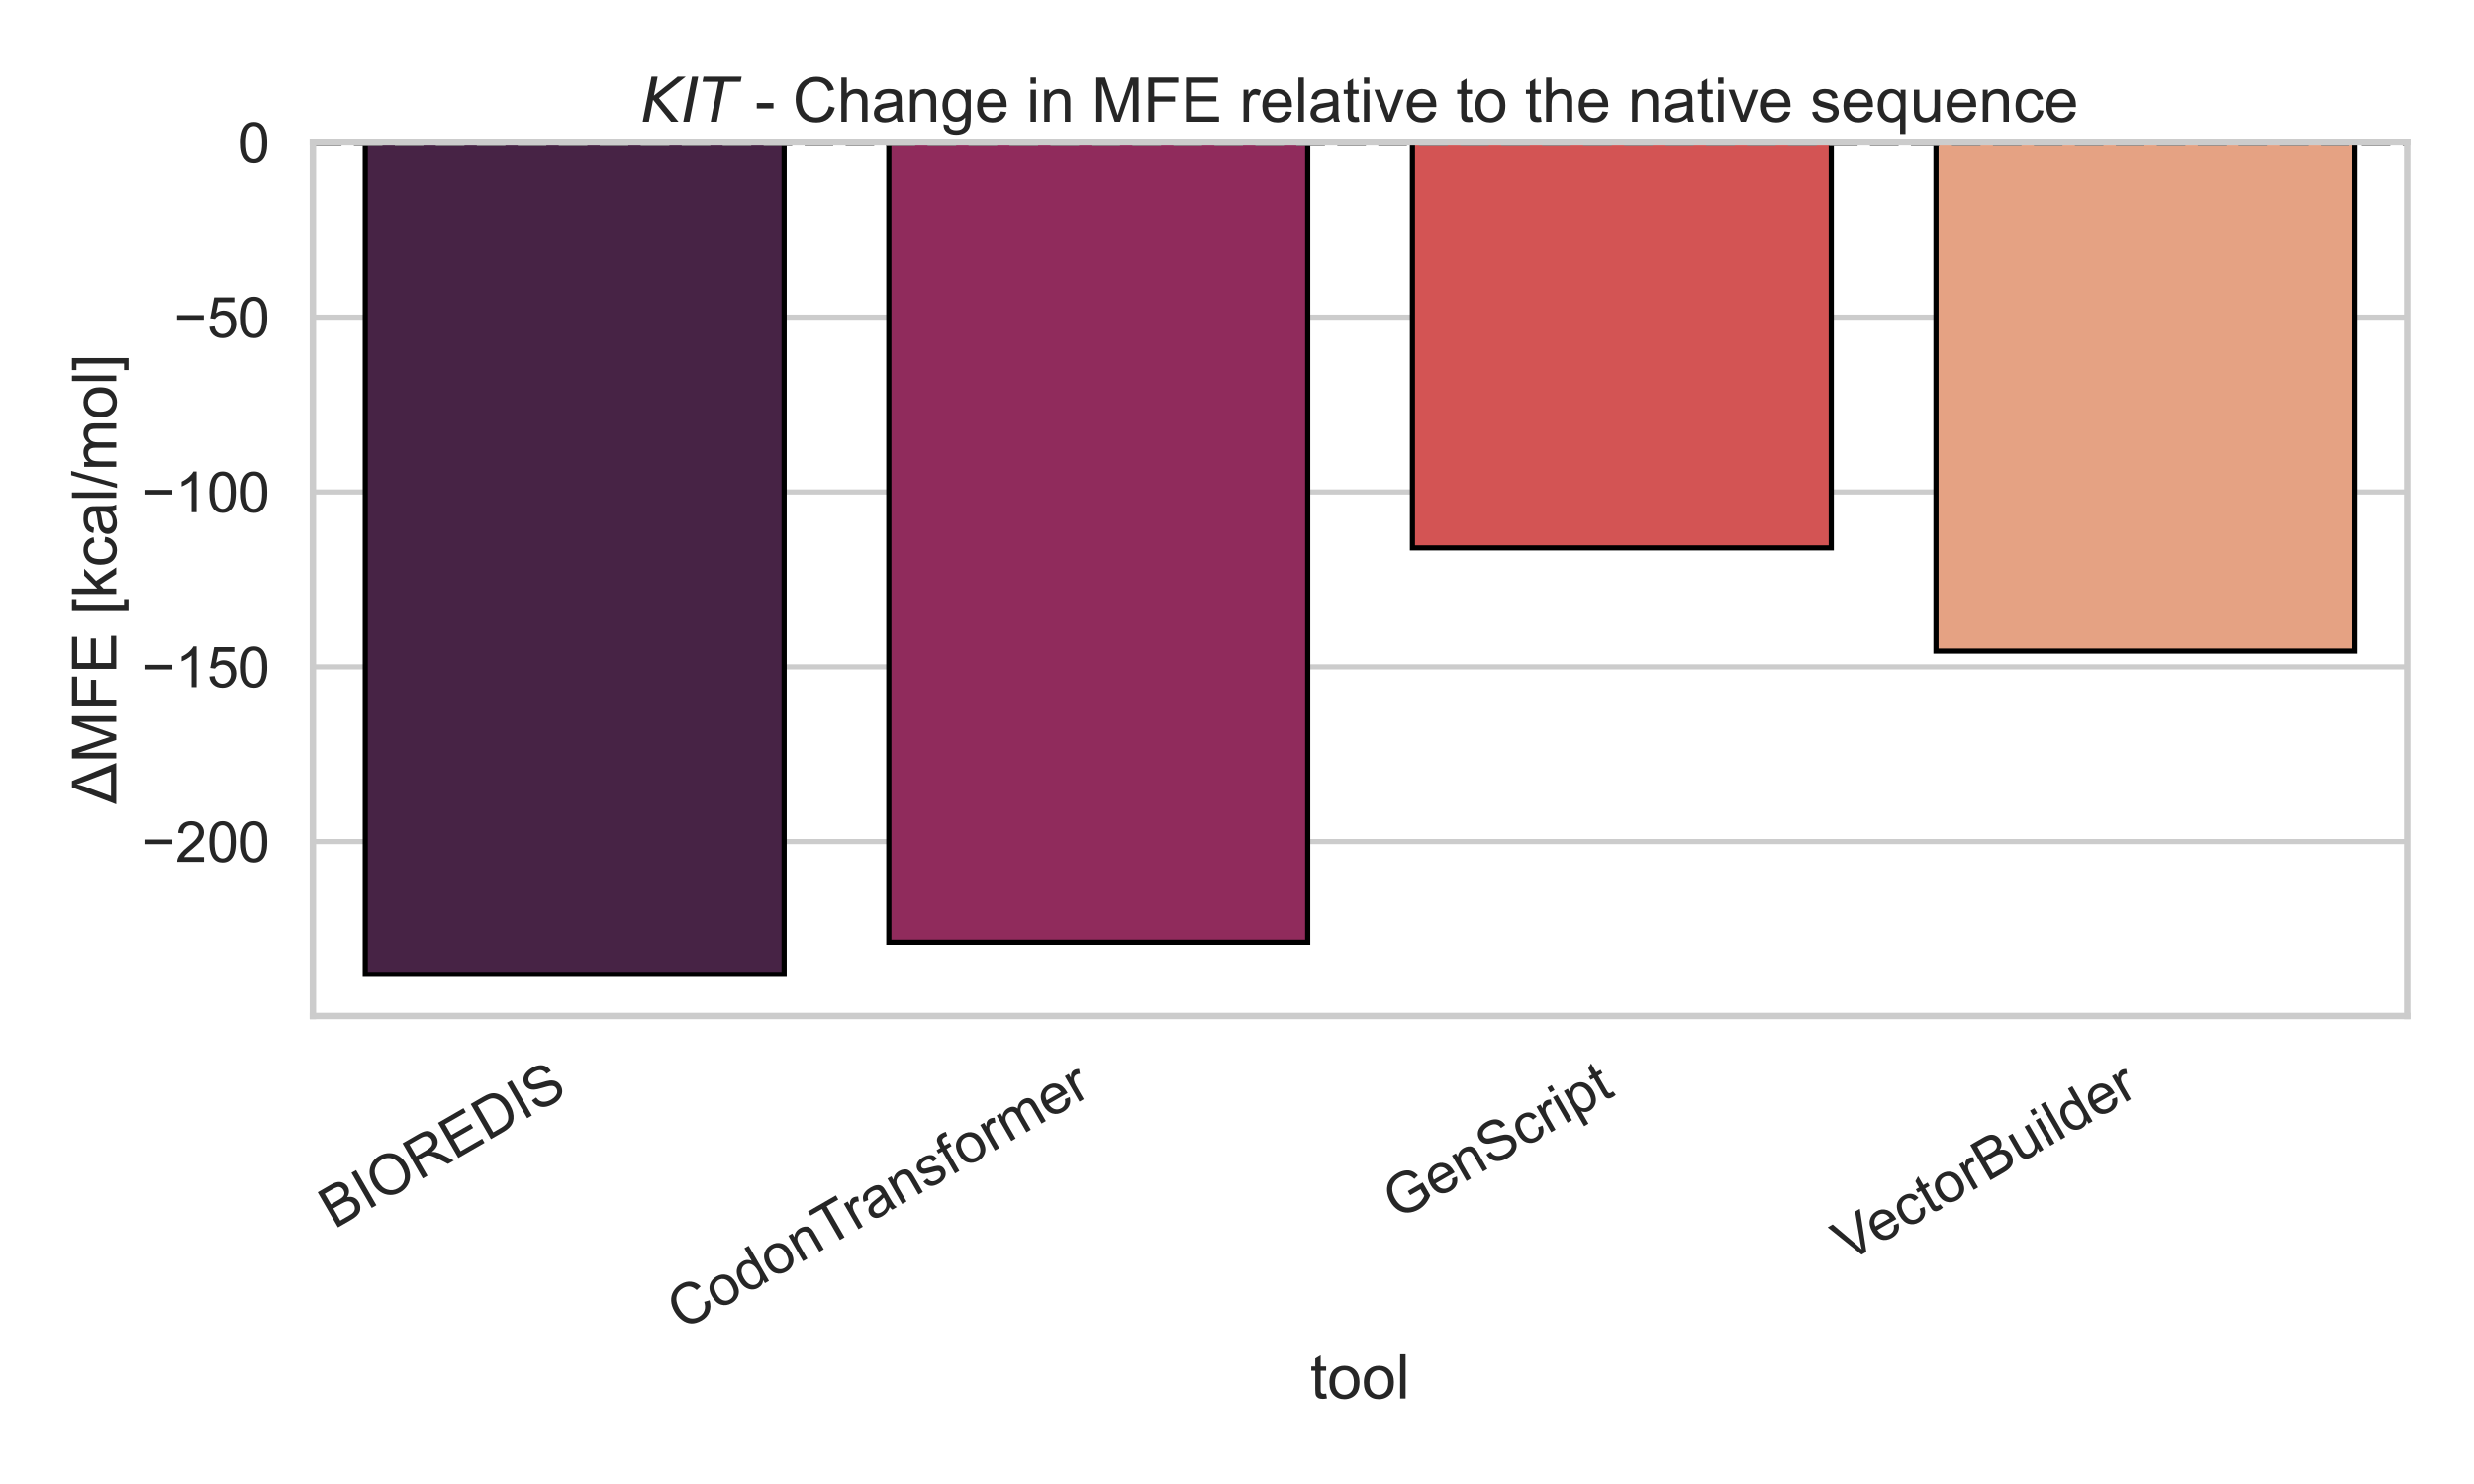
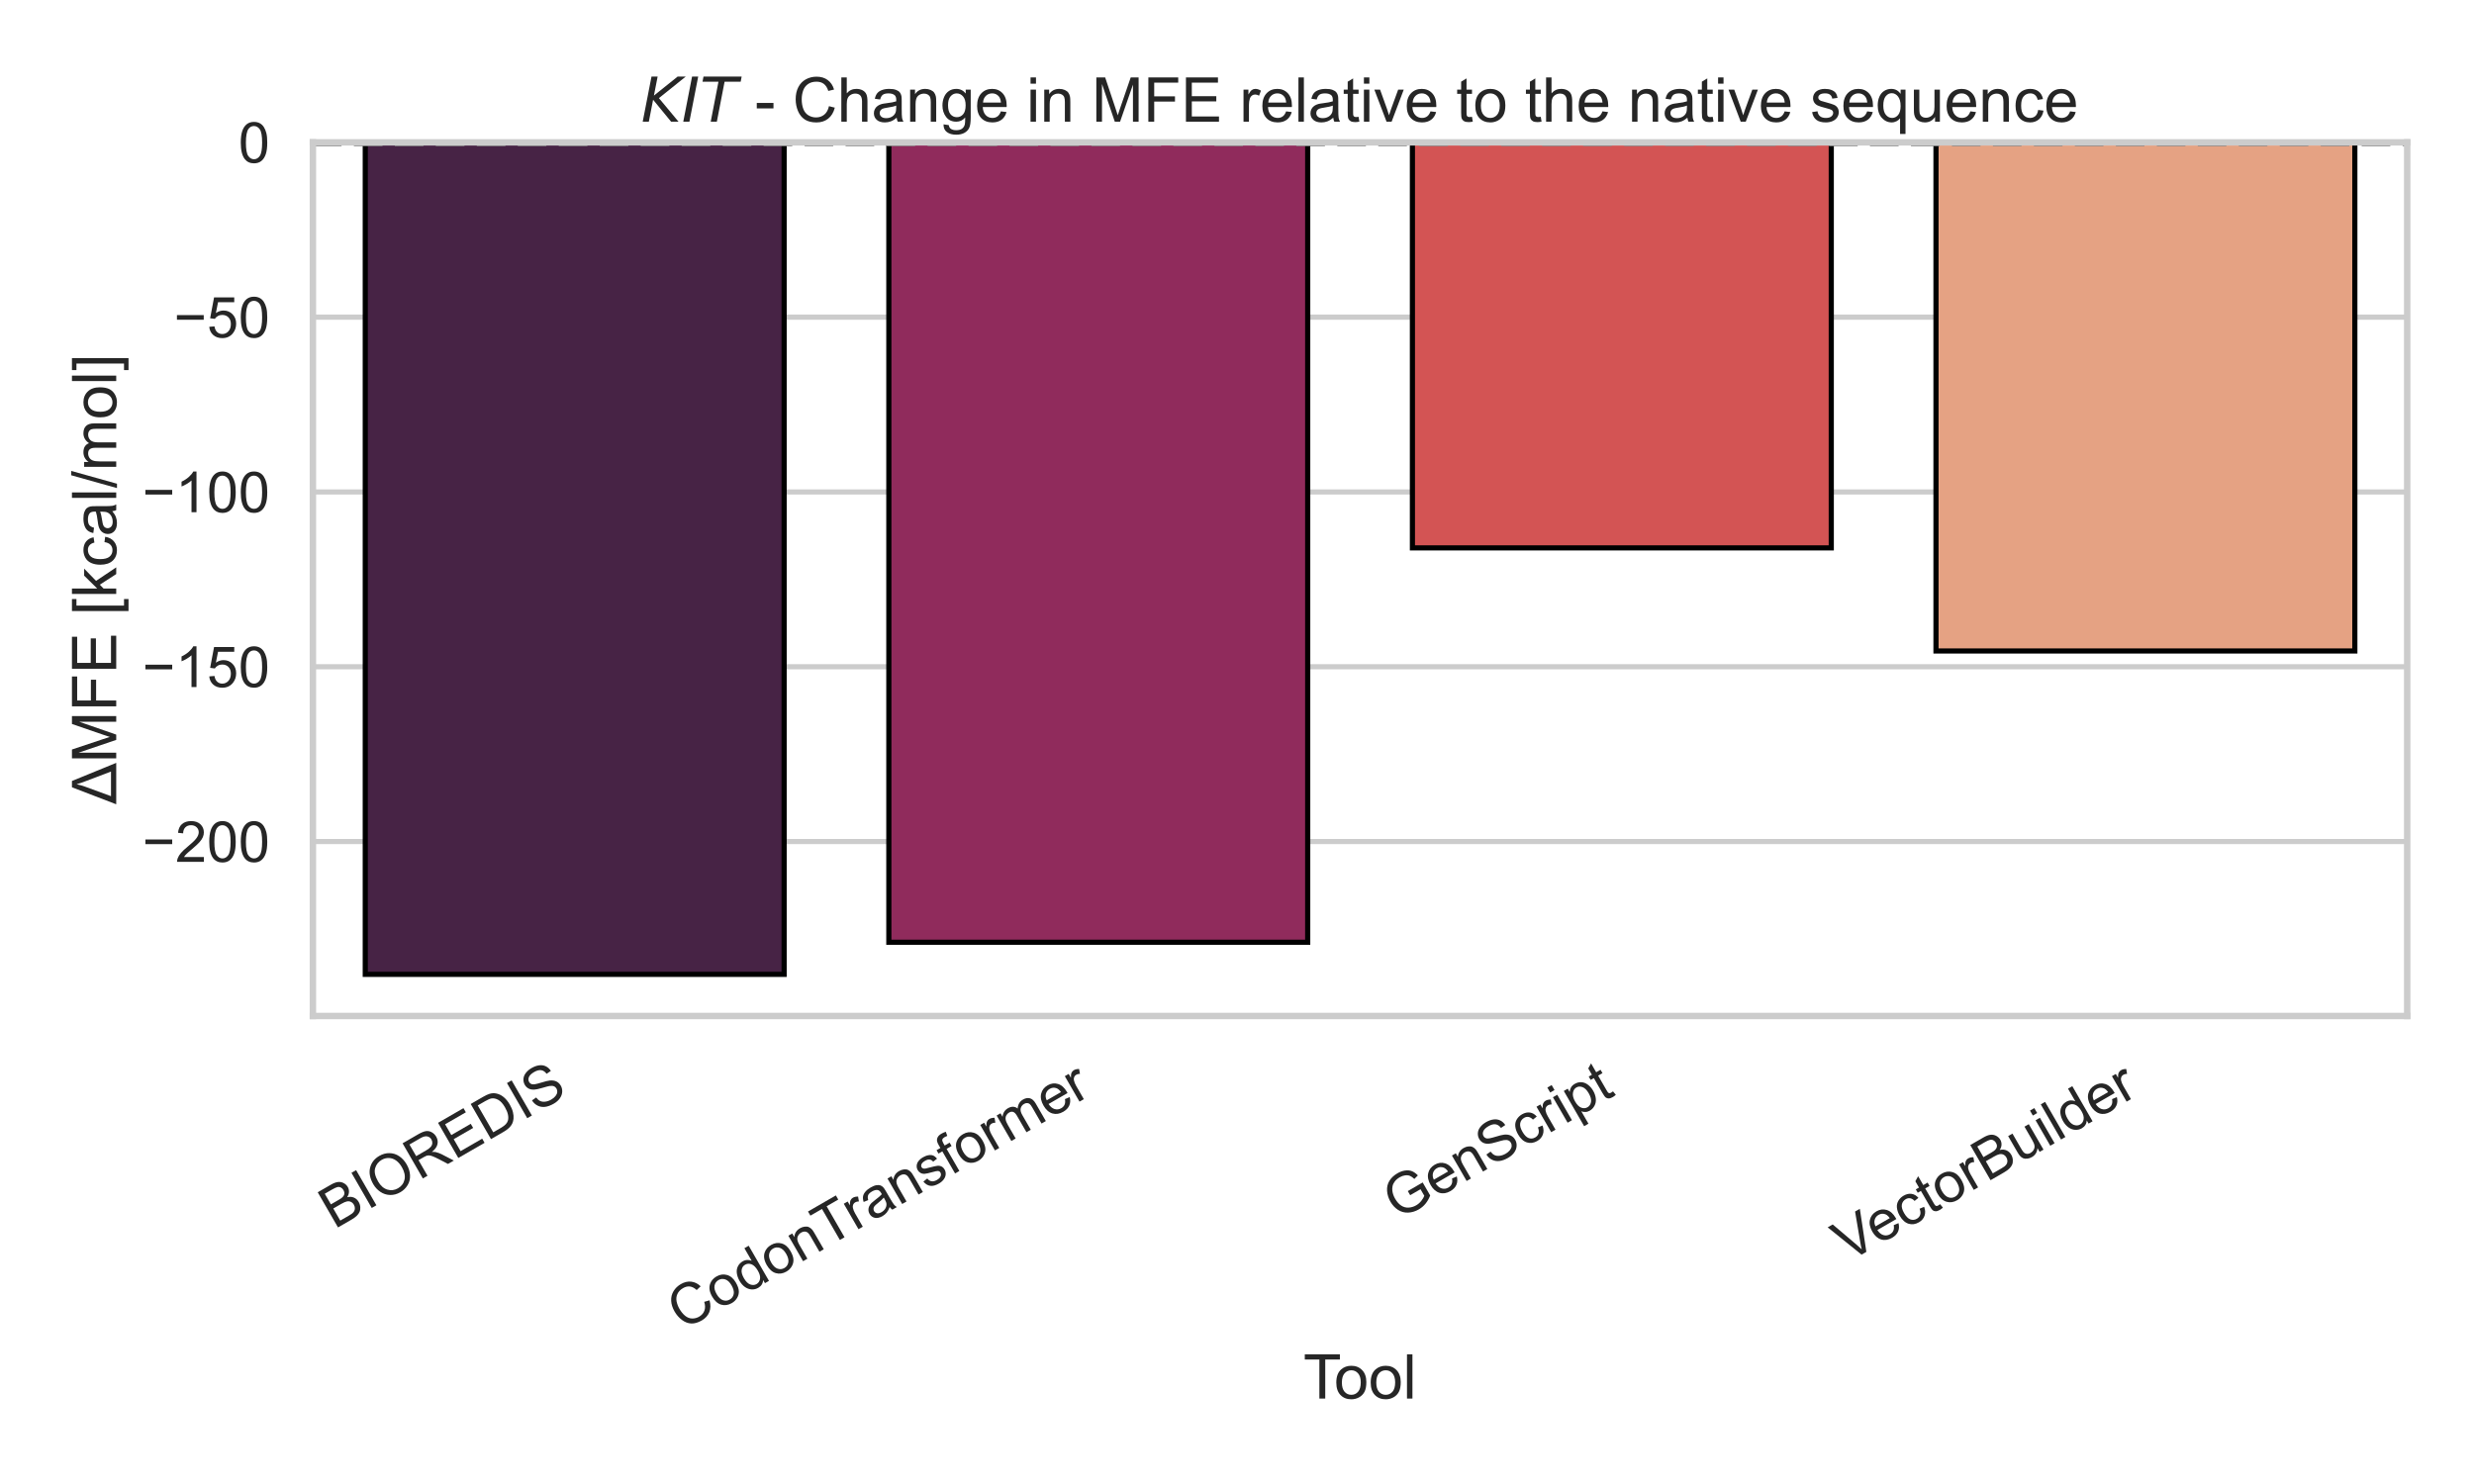
<svg xmlns="http://www.w3.org/2000/svg" xmlns:xlink="http://www.w3.org/1999/xlink" width="720pt" height="432pt" viewBox="0 0 720 432" version="1.1">
  <defs>
    <style type="text/css">*{stroke-linejoin: round; stroke-linecap: butt}</style>
  </defs>
  <g id="figure_1">
    <g id="patch_1">
      <path d="M 0 432  L 720 432  L 720 0  L 0 0  z " style="fill: #ffffff" />
    </g>
    <g id="axes_1">
      <g id="patch_2">
        <path d="M 91.065 295.757  L 700.56 295.757  L 700.56 41.44  L 91.065 41.44  z " style="fill: #ffffff" />
      </g>
      <g id="matplotlib.axis_1">
        <g id="xtick_1">
          <g id="text_1">
            <g style="fill: #262626" transform="translate(97.32439 357.9112) rotate(-30) scale(0.165 -0.165)">
              <defs>
                <path id="ArialMT-42" d="M 469 0  L 469 4581  L 2188 4581  Q 2713 4581 3030 4442  Q 3347 4303 3526 4014  Q 3706 3725 3706 3409  Q 3706 3116 3547 2856  Q 3388 2597 3066 2438  Q 3481 2316 3704 2022  Q 3928 1728 3928 1328  Q 3928 1006 3792 729  Q 3656 453 3456 303  Q 3256 153 2954 76  Q 2653 0 2216 0  L 469 0  z M 1075 2656  L 2066 2656  Q 2469 2656 2644 2709  Q 2875 2778 2992 2937  Q 3109 3097 3109 3338  Q 3109 3566 3000 3739  Q 2891 3913 2687 3977  Q 2484 4041 1991 4041  L 1075 4041  L 1075 2656  z M 1075 541  L 2216 541  Q 2509 541 2628 563  Q 2838 600 2978 687  Q 3119 775 3209 942  Q 3300 1109 3300 1328  Q 3300 1584 3169 1773  Q 3038 1963 2805 2039  Q 2572 2116 2134 2116  L 1075 2116  L 1075 541  z " transform="scale(0.015625)" />
                <path id="ArialMT-49" d="M 597 0  L 597 4581  L 1203 4581  L 1203 0  L 597 0  z " transform="scale(0.015625)" />
                <path id="ArialMT-4f" d="M 309 2231  Q 309 3372 921 4017  Q 1534 4663 2503 4663  Q 3138 4663 3647 4359  Q 4156 4056 4423 3514  Q 4691 2972 4691 2284  Q 4691 1588 4409 1038  Q 4128 488 3612 205  Q 3097 -78 2500 -78  Q 1853 -78 1343 234  Q 834 547 571 1087  Q 309 1628 309 2231  z M 934 2222  Q 934 1394 1379 917  Q 1825 441 2497 441  Q 3181 441 3623 922  Q 4066 1403 4066 2288  Q 4066 2847 3877 3264  Q 3688 3681 3323 3911  Q 2959 4141 2506 4141  Q 1863 4141 1398 3698  Q 934 3256 934 2222  z " transform="scale(0.015625)" />
                <path id="ArialMT-52" d="M 503 0  L 503 4581  L 2534 4581  Q 3147 4581 3465 4457  Q 3784 4334 3975 4021  Q 4166 3709 4166 3331  Q 4166 2844 3850 2509  Q 3534 2175 2875 2084  Q 3116 1969 3241 1856  Q 3506 1613 3744 1247  L 4541 0  L 3778 0  L 3172 953  Q 2906 1366 2734 1584  Q 2563 1803 2427 1890  Q 2291 1978 2150 2013  Q 2047 2034 1813 2034  L 1109 2034  L 1109 0  L 503 0  z M 1109 2559  L 2413 2559  Q 2828 2559 3062 2645  Q 3297 2731 3419 2920  Q 3541 3109 3541 3331  Q 3541 3656 3305 3865  Q 3069 4075 2559 4075  L 1109 4075  L 1109 2559  z " transform="scale(0.015625)" />
                <path id="ArialMT-45" d="M 506 0  L 506 4581  L 3819 4581  L 3819 4041  L 1113 4041  L 1113 2638  L 3647 2638  L 3647 2100  L 1113 2100  L 1113 541  L 3925 541  L 3925 0  L 506 0  z " transform="scale(0.015625)" />
                <path id="ArialMT-44" d="M 494 0  L 494 4581  L 2072 4581  Q 2606 4581 2888 4516  Q 3281 4425 3559 4188  Q 3922 3881 4101 3404  Q 4281 2928 4281 2316  Q 4281 1794 4159 1391  Q 4038 988 3847 723  Q 3656 459 3429 307  Q 3203 156 2883 78  Q 2563 0 2147 0  L 494 0  z M 1100 541  L 2078 541  Q 2531 541 2789 625  Q 3047 709 3200 863  Q 3416 1078 3536 1442  Q 3656 1806 3656 2325  Q 3656 3044 3420 3430  Q 3184 3816 2847 3947  Q 2603 4041 2063 4041  L 1100 4041  L 1100 541  z " transform="scale(0.015625)" />
                <path id="ArialMT-53" d="M 288 1472  L 859 1522  Q 900 1178 1048 958  Q 1197 738 1509 602  Q 1822 466 2213 466  Q 2559 466 2825 569  Q 3091 672 3220 851  Q 3350 1031 3350 1244  Q 3350 1459 3225 1620  Q 3100 1781 2813 1891  Q 2628 1963 1997 2114  Q 1366 2266 1113 2400  Q 784 2572 623 2826  Q 463 3081 463 3397  Q 463 3744 659 4045  Q 856 4347 1234 4503  Q 1613 4659 2075 4659  Q 2584 4659 2973 4495  Q 3363 4331 3572 4012  Q 3781 3694 3797 3291  L 3216 3247  Q 3169 3681 2898 3903  Q 2628 4125 2100 4125  Q 1550 4125 1298 3923  Q 1047 3722 1047 3438  Q 1047 3191 1225 3031  Q 1400 2872 2139 2705  Q 2878 2538 3153 2413  Q 3553 2228 3743 1945  Q 3934 1663 3934 1294  Q 3934 928 3725 604  Q 3516 281 3123 101  Q 2731 -78 2241 -78  Q 1619 -78 1198 103  Q 778 284 539 648  Q 300 1013 288 1472  z " transform="scale(0.015625)" />
              </defs>
              <use xlink:href="#ArialMT-42" />
              <use xlink:href="#ArialMT-49" x="66.699" />
              <use xlink:href="#ArialMT-4f" x="94.482" />
              <use xlink:href="#ArialMT-52" x="172.266" />
              <use xlink:href="#ArialMT-45" x="244.482" />
              <use xlink:href="#ArialMT-44" x="311.182" />
              <use xlink:href="#ArialMT-49" x="383.398" />
              <use xlink:href="#ArialMT-53" x="411.182" />
            </g>
          </g>
        </g>
        <g id="xtick_2">
          <g id="text_2">
            <g style="fill: #262626" transform="translate(198.6135 387.4049) rotate(-30) scale(0.165 -0.165)">
              <defs>
                <path id="ArialMT-43" d="M 3763 1606  L 4369 1453  Q 4178 706 3683 314  Q 3188 -78 2472 -78  Q 1731 -78 1267 223  Q 803 525 561 1097  Q 319 1669 319 2325  Q 319 3041 592 3573  Q 866 4106 1370 4382  Q 1875 4659 2481 4659  Q 3169 4659 3637 4309  Q 4106 3959 4291 3325  L 3694 3184  Q 3534 3684 3231 3912  Q 2928 4141 2469 4141  Q 1941 4141 1586 3887  Q 1231 3634 1087 3207  Q 944 2781 944 2328  Q 944 1744 1114 1308  Q 1284 872 1643 656  Q 2003 441 2422 441  Q 2931 441 3284 734  Q 3638 1028 3763 1606  z " transform="scale(0.015625)" />
                <path id="ArialMT-6f" d="M 213 1659  Q 213 2581 725 3025  Q 1153 3394 1769 3394  Q 2453 3394 2887 2945  Q 3322 2497 3322 1706  Q 3322 1066 3130 698  Q 2938 331 2570 128  Q 2203 -75 1769 -75  Q 1072 -75 642 372  Q 213 819 213 1659  z M 791 1659  Q 791 1022 1069 705  Q 1347 388 1769 388  Q 2188 388 2466 706  Q 2744 1025 2744 1678  Q 2744 2294 2464 2611  Q 2184 2928 1769 2928  Q 1347 2928 1069 2612  Q 791 2297 791 1659  z " transform="scale(0.015625)" />
                <path id="ArialMT-64" d="M 2575 0  L 2575 419  Q 2259 -75 1647 -75  Q 1250 -75 917 144  Q 584 363 401 755  Q 219 1147 219 1656  Q 219 2153 384 2558  Q 550 2963 881 3178  Q 1213 3394 1622 3394  Q 1922 3394 2156 3267  Q 2391 3141 2538 2938  L 2538 4581  L 3097 4581  L 3097 0  L 2575 0  z M 797 1656  Q 797 1019 1065 703  Q 1334 388 1700 388  Q 2069 388 2326 689  Q 2584 991 2584 1609  Q 2584 2291 2321 2609  Q 2059 2928 1675 2928  Q 1300 2928 1048 2622  Q 797 2316 797 1656  z " transform="scale(0.015625)" />
                <path id="ArialMT-6e" d="M 422 0  L 422 3319  L 928 3319  L 928 2847  Q 1294 3394 1984 3394  Q 2284 3394 2536 3286  Q 2788 3178 2913 3003  Q 3038 2828 3088 2588  Q 3119 2431 3119 2041  L 3119 0  L 2556 0  L 2556 2019  Q 2556 2363 2490 2533  Q 2425 2703 2258 2804  Q 2091 2906 1866 2906  Q 1506 2906 1245 2678  Q 984 2450 984 1813  L 984 0  L 422 0  z " transform="scale(0.015625)" />
                <path id="ArialMT-54" d="M 1659 0  L 1659 4041  L 150 4041  L 150 4581  L 3781 4581  L 3781 4041  L 2266 4041  L 2266 0  L 1659 0  z " transform="scale(0.015625)" />
                <path id="ArialMT-72" d="M 416 0  L 416 3319  L 922 3319  L 922 2816  Q 1116 3169 1280 3281  Q 1444 3394 1641 3394  Q 1925 3394 2219 3213  L 2025 2691  Q 1819 2813 1613 2813  Q 1428 2813 1281 2702  Q 1134 2591 1072 2394  Q 978 2094 978 1738  L 978 0  L 416 0  z " transform="scale(0.015625)" />
                <path id="ArialMT-61" d="M 2588 409  Q 2275 144 1986 34  Q 1697 -75 1366 -75  Q 819 -75 525 192  Q 231 459 231 875  Q 231 1119 342 1320  Q 453 1522 633 1644  Q 813 1766 1038 1828  Q 1203 1872 1538 1913  Q 2219 1994 2541 2106  Q 2544 2222 2544 2253  Q 2544 2597 2384 2738  Q 2169 2928 1744 2928  Q 1347 2928 1158 2789  Q 969 2650 878 2297  L 328 2372  Q 403 2725 575 2942  Q 747 3159 1072 3276  Q 1397 3394 1825 3394  Q 2250 3394 2515 3294  Q 2781 3194 2906 3042  Q 3031 2891 3081 2659  Q 3109 2516 3109 2141  L 3109 1391  Q 3109 606 3145 398  Q 3181 191 3288 0  L 2700 0  Q 2613 175 2588 409  z M 2541 1666  Q 2234 1541 1622 1453  Q 1275 1403 1131 1340  Q 988 1278 909 1158  Q 831 1038 831 891  Q 831 666 1001 516  Q 1172 366 1500 366  Q 1825 366 2078 508  Q 2331 650 2450 897  Q 2541 1088 2541 1459  L 2541 1666  z " transform="scale(0.015625)" />
                <path id="ArialMT-73" d="M 197 991  L 753 1078  Q 800 744 1014 566  Q 1228 388 1613 388  Q 2000 388 2187 545  Q 2375 703 2375 916  Q 2375 1106 2209 1216  Q 2094 1291 1634 1406  Q 1016 1563 777 1677  Q 538 1791 414 1992  Q 291 2194 291 2438  Q 291 2659 392 2848  Q 494 3038 669 3163  Q 800 3259 1026 3326  Q 1253 3394 1513 3394  Q 1903 3394 2198 3281  Q 2494 3169 2634 2976  Q 2775 2784 2828 2463  L 2278 2388  Q 2241 2644 2061 2787  Q 1881 2931 1553 2931  Q 1166 2931 1000 2803  Q 834 2675 834 2503  Q 834 2394 903 2306  Q 972 2216 1119 2156  Q 1203 2125 1616 2013  Q 2213 1853 2448 1751  Q 2684 1650 2818 1456  Q 2953 1263 2953 975  Q 2953 694 2789 445  Q 2625 197 2315 61  Q 2006 -75 1616 -75  Q 969 -75 630 194  Q 291 463 197 991  z " transform="scale(0.015625)" />
                <path id="ArialMT-66" d="M 556 0  L 556 2881  L 59 2881  L 59 3319  L 556 3319  L 556 3672  Q 556 4006 616 4169  Q 697 4388 901 4523  Q 1106 4659 1475 4659  Q 1713 4659 2000 4603  L 1916 4113  Q 1741 4144 1584 4144  Q 1328 4144 1222 4034  Q 1116 3925 1116 3625  L 1116 3319  L 1763 3319  L 1763 2881  L 1116 2881  L 1116 0  L 556 0  z " transform="scale(0.015625)" />
                <path id="ArialMT-6d" d="M 422 0  L 422 3319  L 925 3319  L 925 2853  Q 1081 3097 1340 3245  Q 1600 3394 1931 3394  Q 2300 3394 2536 3241  Q 2772 3088 2869 2813  Q 3263 3394 3894 3394  Q 4388 3394 4653 3120  Q 4919 2847 4919 2278  L 4919 0  L 4359 0  L 4359 2091  Q 4359 2428 4304 2576  Q 4250 2725 4106 2815  Q 3963 2906 3769 2906  Q 3419 2906 3187 2673  Q 2956 2441 2956 1928  L 2956 0  L 2394 0  L 2394 2156  Q 2394 2531 2256 2718  Q 2119 2906 1806 2906  Q 1569 2906 1367 2781  Q 1166 2656 1075 2415  Q 984 2175 984 1722  L 984 0  L 422 0  z " transform="scale(0.015625)" />
                <path id="ArialMT-65" d="M 2694 1069  L 3275 997  Q 3138 488 2766 206  Q 2394 -75 1816 -75  Q 1088 -75 661 373  Q 234 822 234 1631  Q 234 2469 665 2931  Q 1097 3394 1784 3394  Q 2450 3394 2872 2941  Q 3294 2488 3294 1666  Q 3294 1616 3291 1516  L 816 1516  Q 847 969 1125 678  Q 1403 388 1819 388  Q 2128 388 2347 550  Q 2566 713 2694 1069  z M 847 1978  L 2700 1978  Q 2663 2397 2488 2606  Q 2219 2931 1791 2931  Q 1403 2931 1139 2672  Q 875 2413 847 1978  z " transform="scale(0.015625)" />
              </defs>
              <use xlink:href="#ArialMT-43" />
              <use xlink:href="#ArialMT-6f" x="72.217" />
              <use xlink:href="#ArialMT-64" x="127.832" />
              <use xlink:href="#ArialMT-6f" x="183.447" />
              <use xlink:href="#ArialMT-6e" x="239.062" />
              <use xlink:href="#ArialMT-54" x="294.678" />
              <use xlink:href="#ArialMT-72" x="352.012" />
              <use xlink:href="#ArialMT-61" x="385.312" />
              <use xlink:href="#ArialMT-6e" x="440.928" />
              <use xlink:href="#ArialMT-73" x="496.543" />
              <use xlink:href="#ArialMT-66" x="546.543" />
              <use xlink:href="#ArialMT-6f" x="574.326" />
              <use xlink:href="#ArialMT-72" x="629.941" />
              <use xlink:href="#ArialMT-6d" x="663.242" />
              <use xlink:href="#ArialMT-65" x="746.543" />
              <use xlink:href="#ArialMT-72" x="802.158" />
            </g>
          </g>
        </g>
        <g id="xtick_3">
          <g id="text_3">
            <g style="fill: #262626" transform="translate(406.8276 355.3396) rotate(-30) scale(0.165 -0.165)">
              <defs>
                <path id="ArialMT-47" d="M 2638 1797  L 2638 2334  L 4578 2338  L 4578 638  Q 4131 281 3656 101  Q 3181 -78 2681 -78  Q 2006 -78 1454 211  Q 903 500 622 1047  Q 341 1594 341 2269  Q 341 2938 620 3517  Q 900 4097 1425 4378  Q 1950 4659 2634 4659  Q 3131 4659 3532 4498  Q 3934 4338 4162 4050  Q 4391 3763 4509 3300  L 3963 3150  Q 3859 3500 3706 3700  Q 3553 3900 3268 4020  Q 2984 4141 2638 4141  Q 2222 4141 1919 4014  Q 1616 3888 1430 3681  Q 1244 3475 1141 3228  Q 966 2803 966 2306  Q 966 1694 1177 1281  Q 1388 869 1791 669  Q 2194 469 2647 469  Q 3041 469 3416 620  Q 3791 772 3984 944  L 3984 1797  L 2638 1797  z " transform="scale(0.015625)" />
                <path id="ArialMT-63" d="M 2588 1216  L 3141 1144  Q 3050 572 2676 248  Q 2303 -75 1759 -75  Q 1078 -75 664 370  Q 250 816 250 1647  Q 250 2184 428 2587  Q 606 2991 970 3192  Q 1334 3394 1763 3394  Q 2303 3394 2647 3120  Q 2991 2847 3088 2344  L 2541 2259  Q 2463 2594 2264 2762  Q 2066 2931 1784 2931  Q 1359 2931 1093 2626  Q 828 2322 828 1663  Q 828 994 1084 691  Q 1341 388 1753 388  Q 2084 388 2306 591  Q 2528 794 2588 1216  z " transform="scale(0.015625)" />
                <path id="ArialMT-69" d="M 425 3934  L 425 4581  L 988 4581  L 988 3934  L 425 3934  z M 425 0  L 425 3319  L 988 3319  L 988 0  L 425 0  z " transform="scale(0.015625)" />
                <path id="ArialMT-70" d="M 422 -1272  L 422 3319  L 934 3319  L 934 2888  Q 1116 3141 1344 3267  Q 1572 3394 1897 3394  Q 2322 3394 2647 3175  Q 2972 2956 3137 2557  Q 3303 2159 3303 1684  Q 3303 1175 3120 767  Q 2938 359 2589 142  Q 2241 -75 1856 -75  Q 1575 -75 1351 44  Q 1128 163 984 344  L 984 -1272  L 422 -1272  z M 931 1641  Q 931 1000 1190 694  Q 1450 388 1819 388  Q 2194 388 2461 705  Q 2728 1022 2728 1688  Q 2728 2322 2467 2637  Q 2206 2953 1844 2953  Q 1484 2953 1207 2617  Q 931 2281 931 1641  z " transform="scale(0.015625)" />
                <path id="ArialMT-74" d="M 1650 503  L 1731 6  Q 1494 -44 1306 -44  Q 1000 -44 831 53  Q 663 150 594 308  Q 525 466 525 972  L 525 2881  L 113 2881  L 113 3319  L 525 3319  L 525 4141  L 1084 4478  L 1084 3319  L 1650 3319  L 1650 2881  L 1084 2881  L 1084 941  Q 1084 700 1114 631  Q 1144 563 1211 522  Q 1278 481 1403 481  Q 1497 481 1650 503  z " transform="scale(0.015625)" />
              </defs>
              <use xlink:href="#ArialMT-47" />
              <use xlink:href="#ArialMT-65" x="77.783" />
              <use xlink:href="#ArialMT-6e" x="133.398" />
              <use xlink:href="#ArialMT-53" x="189.014" />
              <use xlink:href="#ArialMT-63" x="255.713" />
              <use xlink:href="#ArialMT-72" x="305.713" />
              <use xlink:href="#ArialMT-69" x="339.014" />
              <use xlink:href="#ArialMT-70" x="361.23" />
              <use xlink:href="#ArialMT-74" x="416.846" />
            </g>
          </g>
        </g>
        <g id="xtick_4">
          <g id="text_4">
            <g style="fill: #262626" transform="translate(537.7449 367.5534) rotate(-30) scale(0.165 -0.165)">
              <defs>
                <path id="ArialMT-56" d="M 1803 0  L 28 4581  L 684 4581  L 1875 1253  Q 2019 853 2116 503  Q 2222 878 2363 1253  L 3600 4581  L 4219 4581  L 2425 0  L 1803 0  z " transform="scale(0.015625)" />
                <path id="ArialMT-75" d="M 2597 0  L 2597 488  Q 2209 -75 1544 -75  Q 1250 -75 995 37  Q 741 150 617 320  Q 494 491 444 738  Q 409 903 409 1263  L 409 3319  L 972 3319  L 972 1478  Q 972 1038 1006 884  Q 1059 663 1231 536  Q 1403 409 1656 409  Q 1909 409 2131 539  Q 2353 669 2445 892  Q 2538 1116 2538 1541  L 2538 3319  L 3100 3319  L 3100 0  L 2597 0  z " transform="scale(0.015625)" />
                <path id="ArialMT-6c" d="M 409 0  L 409 4581  L 972 4581  L 972 0  L 409 0  z " transform="scale(0.015625)" />
              </defs>
              <use xlink:href="#ArialMT-56" />
              <use xlink:href="#ArialMT-65" x="61.199" />
              <use xlink:href="#ArialMT-63" x="116.814" />
              <use xlink:href="#ArialMT-74" x="166.814" />
              <use xlink:href="#ArialMT-6f" x="194.598" />
              <use xlink:href="#ArialMT-72" x="250.213" />
              <use xlink:href="#ArialMT-42" x="283.514" />
              <use xlink:href="#ArialMT-75" x="350.213" />
              <use xlink:href="#ArialMT-69" x="405.828" />
              <use xlink:href="#ArialMT-6c" x="428.045" />
              <use xlink:href="#ArialMT-64" x="450.262" />
              <use xlink:href="#ArialMT-65" x="505.877" />
              <use xlink:href="#ArialMT-72" x="561.492" />
            </g>
          </g>
        </g>
        <g id="text_5">
-           <g style="fill: #262626" transform="translate(381.3028 407.129) scale(0.18 -0.18)">
-             <use xlink:href="#ArialMT-74" />
-             <use xlink:href="#ArialMT-6f" x="27.783" />
-             <use xlink:href="#ArialMT-6f" x="83.398" />
-             <use xlink:href="#ArialMT-6c" x="139.014" />
+           <g style="fill: #262626" transform="translate(379.3073 407.129) scale(0.18 -0.18)">
+             <use xlink:href="#ArialMT-54" />
+             <use xlink:href="#ArialMT-6f" x="49.959" />
+             <use xlink:href="#ArialMT-6f" x="105.574" />
+             <use xlink:href="#ArialMT-6c" x="161.189" />
          </g>
        </g>
      </g>
      <g id="matplotlib.axis_2">
        <g id="ytick_1">
          <g id="line2d_1">
-             <path d="M 91.065 244.975  L 700.56 244.975  " clip-path="url(#p38b2dda859)" style="fill: none; stroke: #cccccc; stroke-width: 1.5; stroke-linecap: round" />
+             <path d="M 91.065 244.975  L 700.56 244.975  " clip-path="url(#pad2dd2c9a3)" style="fill: none; stroke: #cccccc; stroke-width: 1.5; stroke-linecap: round" />
          </g>
          <g id="text_6">
            <g style="fill: #262626" transform="translate(41.40133 250.8803) scale(0.165 -0.165)">
              <defs>
                <path id="ArialMT-2212" d="M 3381 1997  L 356 1997  L 356 2522  L 3381 2522  L 3381 1997  z " transform="scale(0.015625)" />
                <path id="ArialMT-32" d="M 3222 541  L 3222 0  L 194 0  Q 188 203 259 391  Q 375 700 629 1000  Q 884 1300 1366 1694  Q 2113 2306 2375 2664  Q 2638 3022 2638 3341  Q 2638 3675 2398 3904  Q 2159 4134 1775 4134  Q 1369 4134 1125 3890  Q 881 3647 878 3216  L 300 3275  Q 359 3922 746 4261  Q 1134 4600 1788 4600  Q 2447 4600 2831 4234  Q 3216 3869 3216 3328  Q 3216 3053 3103 2787  Q 2991 2522 2730 2228  Q 2469 1934 1863 1422  Q 1356 997 1212 845  Q 1069 694 975 541  L 3222 541  z " transform="scale(0.015625)" />
                <path id="ArialMT-30" d="M 266 2259  Q 266 3072 433 3567  Q 600 4063 929 4331  Q 1259 4600 1759 4600  Q 2128 4600 2406 4451  Q 2684 4303 2865 4023  Q 3047 3744 3150 3342  Q 3253 2941 3253 2259  Q 3253 1453 3087 958  Q 2922 463 2592 192  Q 2263 -78 1759 -78  Q 1097 -78 719 397  Q 266 969 266 2259  z M 844 2259  Q 844 1131 1108 757  Q 1372 384 1759 384  Q 2147 384 2411 759  Q 2675 1134 2675 2259  Q 2675 3391 2411 3762  Q 2147 4134 1753 4134  Q 1366 4134 1134 3806  Q 844 3388 844 2259  z " transform="scale(0.015625)" />
              </defs>
              <use xlink:href="#ArialMT-2212" />
              <use xlink:href="#ArialMT-32" x="58.398" />
              <use xlink:href="#ArialMT-30" x="114.014" />
              <use xlink:href="#ArialMT-30" x="169.629" />
            </g>
          </g>
        </g>
        <g id="ytick_2">
          <g id="line2d_2">
-             <path d="M 91.065 194.091  L 700.56 194.091  " clip-path="url(#p38b2dda859)" style="fill: none; stroke: #cccccc; stroke-width: 1.5; stroke-linecap: round" />
+             <path d="M 91.065 194.091  L 700.56 194.091  " clip-path="url(#pad2dd2c9a3)" style="fill: none; stroke: #cccccc; stroke-width: 1.5; stroke-linecap: round" />
          </g>
          <g id="text_7">
            <g style="fill: #262626" transform="translate(41.40133 199.9965) scale(0.165 -0.165)">
              <defs>
                <path id="ArialMT-31" d="M 2384 0  L 1822 0  L 1822 3584  Q 1619 3391 1289 3197  Q 959 3003 697 2906  L 697 3450  Q 1169 3672 1522 3987  Q 1875 4303 2022 4600  L 2384 4600  L 2384 0  z " transform="scale(0.015625)" />
                <path id="ArialMT-35" d="M 266 1200  L 856 1250  Q 922 819 1161 601  Q 1400 384 1738 384  Q 2144 384 2425 690  Q 2706 997 2706 1503  Q 2706 1984 2436 2262  Q 2166 2541 1728 2541  Q 1456 2541 1237 2417  Q 1019 2294 894 2097  L 366 2166  L 809 4519  L 3088 4519  L 3088 3981  L 1259 3981  L 1013 2750  Q 1425 3038 1878 3038  Q 2478 3038 2890 2622  Q 3303 2206 3303 1553  Q 3303 931 2941 478  Q 2500 -78 1738 -78  Q 1113 -78 717 272  Q 322 622 266 1200  z " transform="scale(0.015625)" />
              </defs>
              <use xlink:href="#ArialMT-2212" />
              <use xlink:href="#ArialMT-31" x="58.398" />
              <use xlink:href="#ArialMT-35" x="114.014" />
              <use xlink:href="#ArialMT-30" x="169.629" />
            </g>
          </g>
        </g>
        <g id="ytick_3">
          <g id="line2d_3">
-             <path d="M 91.065 143.208  L 700.56 143.208  " clip-path="url(#p38b2dda859)" style="fill: none; stroke: #cccccc; stroke-width: 1.5; stroke-linecap: round" />
+             <path d="M 91.065 143.208  L 700.56 143.208  " clip-path="url(#pad2dd2c9a3)" style="fill: none; stroke: #cccccc; stroke-width: 1.5; stroke-linecap: round" />
          </g>
          <g id="text_8">
            <g style="fill: #262626" transform="translate(41.40133 149.1128) scale(0.165 -0.165)">
              <use xlink:href="#ArialMT-2212" />
              <use xlink:href="#ArialMT-31" x="58.398" />
              <use xlink:href="#ArialMT-30" x="114.014" />
              <use xlink:href="#ArialMT-30" x="169.629" />
            </g>
          </g>
        </g>
        <g id="ytick_4">
          <g id="line2d_4">
-             <path d="M 91.065 92.324  L 700.56 92.324  " clip-path="url(#p38b2dda859)" style="fill: none; stroke: #cccccc; stroke-width: 1.5; stroke-linecap: round" />
+             <path d="M 91.065 92.324  L 700.56 92.324  " clip-path="url(#pad2dd2c9a3)" style="fill: none; stroke: #cccccc; stroke-width: 1.5; stroke-linecap: round" />
          </g>
          <g id="text_9">
            <g style="fill: #262626" transform="translate(50.57688 98.22897) scale(0.165 -0.165)">
              <use xlink:href="#ArialMT-2212" />
              <use xlink:href="#ArialMT-35" x="58.398" />
              <use xlink:href="#ArialMT-30" x="114.014" />
            </g>
          </g>
        </g>
        <g id="ytick_5">
          <g id="line2d_5">
-             <path d="M 91.065 41.44  L 700.56 41.44  " clip-path="url(#p38b2dda859)" style="fill: none; stroke: #cccccc; stroke-width: 1.5; stroke-linecap: round" />
+             <path d="M 91.065 41.44  L 700.56 41.44  " clip-path="url(#pad2dd2c9a3)" style="fill: none; stroke: #cccccc; stroke-width: 1.5; stroke-linecap: round" />
          </g>
          <g id="text_10">
            <g style="fill: #262626" transform="translate(69.38945 47.34519) scale(0.165 -0.165)">
              <use xlink:href="#ArialMT-30" />
            </g>
          </g>
        </g>
        <g id="text_11">
          <g style="fill: #262626" transform="translate(33.82383 234.1143) rotate(-90) scale(0.18 -0.18)">
            <defs>
              <path id="ArialMT-394" d="M -6 0  L 1753 4581  L 2406 4581  L 4281 0  L -6 0  z M 834 541  L 3381 541  L 2391 3150  Q 2169 3738 2066 4100  Q 1981 3675 1819 3225  L 834 541  z " transform="scale(0.015625)" />
              <path id="ArialMT-4d" d="M 475 0  L 475 4581  L 1388 4581  L 2472 1338  Q 2622 884 2691 659  Q 2769 909 2934 1394  L 4031 4581  L 4847 4581  L 4847 0  L 4263 0  L 4263 3834  L 2931 0  L 2384 0  L 1059 3900  L 1059 0  L 475 0  z " transform="scale(0.015625)" />
              <path id="ArialMT-46" d="M 525 0  L 525 4581  L 3616 4581  L 3616 4041  L 1131 4041  L 1131 2622  L 3281 2622  L 3281 2081  L 1131 2081  L 1131 0  L 525 0  z " transform="scale(0.015625)" />
              <path id="ArialMT-20" transform="scale(0.015625)" />
              <path id="ArialMT-5b" d="M 434 -1272  L 434 4581  L 1675 4581  L 1675 4116  L 997 4116  L 997 -806  L 1675 -806  L 1675 -1272  L 434 -1272  z " transform="scale(0.015625)" />
              <path id="ArialMT-6b" d="M 425 0  L 425 4581  L 988 4581  L 988 1969  L 2319 3319  L 3047 3319  L 1778 2088  L 3175 0  L 2481 0  L 1384 1697  L 988 1316  L 988 0  L 425 0  z " transform="scale(0.015625)" />
              <path id="ArialMT-2f" d="M 0 -78  L 1328 4659  L 1778 4659  L 453 -78  L 0 -78  z " transform="scale(0.015625)" />
              <path id="ArialMT-5d" d="M 1363 -1272  L 122 -1272  L 122 -806  L 800 -806  L 800 4116  L 122 4116  L 122 4581  L 1363 4581  L 1363 -1272  z " transform="scale(0.015625)" />
            </defs>
            <use xlink:href="#ArialMT-394" />
            <use xlink:href="#ArialMT-4d" x="66.797" />
            <use xlink:href="#ArialMT-46" x="150.098" />
            <use xlink:href="#ArialMT-45" x="211.182" />
            <use xlink:href="#ArialMT-20" x="277.881" />
            <use xlink:href="#ArialMT-5b" x="305.664" />
            <use xlink:href="#ArialMT-6b" x="333.447" />
            <use xlink:href="#ArialMT-63" x="383.447" />
            <use xlink:href="#ArialMT-61" x="433.447" />
            <use xlink:href="#ArialMT-6c" x="489.062" />
            <use xlink:href="#ArialMT-2f" x="511.279" />
            <use xlink:href="#ArialMT-6d" x="539.062" />
            <use xlink:href="#ArialMT-6f" x="622.363" />
            <use xlink:href="#ArialMT-6c" x="677.979" />
            <use xlink:href="#ArialMT-5d" x="700.195" />
          </g>
        </g>
      </g>
      <g id="patch_3">
-         <path d="M 106.302 41.44  L 228.201 41.44  L 228.201 283.647  L 106.302 283.647  z " clip-path="url(#p38b2dda859)" style="fill: #472345; stroke: #000000; stroke-width: 1.5; stroke-linejoin: miter" />
+         <path d="M 106.302 41.44  L 228.201 41.44  L 228.201 283.647  L 106.302 283.647  z " clip-path="url(#pad2dd2c9a3)" style="fill: #472345; stroke: #000000; stroke-width: 1.5; stroke-linejoin: miter" />
      </g>
      <g id="patch_4">
-         <path d="M 258.676 41.44  L 380.575 41.44  L 380.575 274.284  L 258.676 274.284  z " clip-path="url(#p38b2dda859)" style="fill: #902b5c; stroke: #000000; stroke-width: 1.5; stroke-linejoin: miter" />
+         <path d="M 258.676 41.44  L 380.575 41.44  L 380.575 274.284  L 258.676 274.284  z " clip-path="url(#pad2dd2c9a3)" style="fill: #902b5c; stroke: #000000; stroke-width: 1.5; stroke-linejoin: miter" />
      </g>
      <g id="patch_5">
-         <path d="M 411.05 41.44  L 532.949 41.44  L 532.949 159.49  L 411.05 159.49  z " clip-path="url(#p38b2dda859)" style="fill: #d35454; stroke: #000000; stroke-width: 1.5; stroke-linejoin: miter" />
+         <path d="M 411.05 41.44  L 532.949 41.44  L 532.949 159.49  L 411.05 159.49  z " clip-path="url(#pad2dd2c9a3)" style="fill: #d35454; stroke: #000000; stroke-width: 1.5; stroke-linejoin: miter" />
      </g>
      <g id="patch_6">
-         <path d="M 563.424 41.44  L 685.323 41.44  L 685.323 189.512  L 563.424 189.512  z " clip-path="url(#p38b2dda859)" style="fill: #e5a283; stroke: #000000; stroke-width: 1.5; stroke-linejoin: miter" />
+         <path d="M 563.424 41.44  L 685.323 41.44  L 685.323 189.512  L 563.424 189.512  z " clip-path="url(#pad2dd2c9a3)" style="fill: #e5a283; stroke: #000000; stroke-width: 1.5; stroke-linejoin: miter" />
      </g>
      <g id="line2d_6">
-         <path clip-path="url(#p38b2dda859)" style="fill: none; stroke: #424242; stroke-width: 3.375; stroke-linecap: round" />
+         <path clip-path="url(#pad2dd2c9a3)" style="fill: none; stroke: #424242; stroke-width: 3.375; stroke-linecap: round" />
      </g>
      <g id="line2d_7">
-         <path clip-path="url(#p38b2dda859)" style="fill: none; stroke: #424242; stroke-width: 3.375; stroke-linecap: round" />
+         <path clip-path="url(#pad2dd2c9a3)" style="fill: none; stroke: #424242; stroke-width: 3.375; stroke-linecap: round" />
      </g>
      <g id="line2d_8">
-         <path clip-path="url(#p38b2dda859)" style="fill: none; stroke: #424242; stroke-width: 3.375; stroke-linecap: round" />
+         <path clip-path="url(#pad2dd2c9a3)" style="fill: none; stroke: #424242; stroke-width: 3.375; stroke-linecap: round" />
      </g>
      <g id="line2d_9">
-         <path clip-path="url(#p38b2dda859)" style="fill: none; stroke: #424242; stroke-width: 3.375; stroke-linecap: round" />
+         <path clip-path="url(#pad2dd2c9a3)" style="fill: none; stroke: #424242; stroke-width: 3.375; stroke-linecap: round" />
      </g>
      <g id="line2d_10">
-         <path d="M 91.065 41.44  L 700.56 41.44  " clip-path="url(#p38b2dda859)" style="fill: none; stroke-dasharray: 8.325,3.6; stroke-dashoffset: 0; stroke: #808080; stroke-width: 2.25" />
+         <path d="M 91.065 41.44  L 700.56 41.44  " clip-path="url(#pad2dd2c9a3)" style="fill: none; stroke-dasharray: 8.325,3.6; stroke-dashoffset: 0; stroke: #808080; stroke-width: 2.25" />
      </g>
      <g id="patch_7">
        <path d="M 91.065 295.757  L 91.065 41.44  " style="fill: none; stroke: #cccccc; stroke-width: 1.875; stroke-linejoin: miter; stroke-linecap: square" />
      </g>
      <g id="patch_8">
        <path d="M 700.56 295.757  L 700.56 41.44  " style="fill: none; stroke: #cccccc; stroke-width: 1.875; stroke-linejoin: miter; stroke-linecap: square" />
      </g>
      <g id="patch_9">
        <path d="M 91.065 295.757  L 700.56 295.757  " style="fill: none; stroke: #cccccc; stroke-width: 1.875; stroke-linejoin: miter; stroke-linecap: square" />
      </g>
      <g id="patch_10">
        <path d="M 91.065 41.44  L 700.56 41.44  " style="fill: none; stroke: #cccccc; stroke-width: 1.875; stroke-linejoin: miter; stroke-linecap: square" />
      </g>
      <g id="text_12">
        <g style="fill: #262626" transform="translate(186.5625 35.44) scale(0.18 -0.18)">
          <defs>
            <path id="DejaVuSans-Oblique-4b" d="M 1081 4666  L 1716 4666  L 1331 2700  L 3781 4666  L 4622 4666  L 1850 2438  L 3878 0  L 3109 0  L 1247 2272  L 806 0  L 172 0  L 1081 4666  z " transform="scale(0.015625)" />
            <path id="DejaVuSans-Oblique-49" d="M 1081 4666  L 1716 4666  L 806 0  L 172 0  L 1081 4666  z " transform="scale(0.015625)" />
            <path id="DejaVuSans-Oblique-54" d="M 378 4666  L 4325 4666  L 4225 4134  L 2559 4134  L 1759 0  L 1125 0  L 1925 4134  L 275 4134  L 378 4666  z " transform="scale(0.015625)" />
            <path id="ArialMT-2d" d="M 203 1375  L 203 1941  L 1931 1941  L 1931 1375  L 203 1375  z " transform="scale(0.015625)" />
            <path id="ArialMT-68" d="M 422 0  L 422 4581  L 984 4581  L 984 2938  Q 1378 3394 1978 3394  Q 2347 3394 2619 3248  Q 2891 3103 3008 2847  Q 3125 2591 3125 2103  L 3125 0  L 2563 0  L 2563 2103  Q 2563 2525 2380 2717  Q 2197 2909 1863 2909  Q 1613 2909 1392 2779  Q 1172 2650 1078 2428  Q 984 2206 984 1816  L 984 0  L 422 0  z " transform="scale(0.015625)" />
            <path id="ArialMT-67" d="M 319 -275  L 866 -356  Q 900 -609 1056 -725  Q 1266 -881 1628 -881  Q 2019 -881 2231 -725  Q 2444 -569 2519 -288  Q 2563 -116 2559 434  Q 2191 0 1641 0  Q 956 0 581 494  Q 206 988 206 1678  Q 206 2153 378 2554  Q 550 2956 876 3175  Q 1203 3394 1644 3394  Q 2231 3394 2613 2919  L 2613 3319  L 3131 3319  L 3131 450  Q 3131 -325 2973 -648  Q 2816 -972 2473 -1159  Q 2131 -1347 1631 -1347  Q 1038 -1347 672 -1080  Q 306 -813 319 -275  z M 784 1719  Q 784 1066 1043 766  Q 1303 466 1694 466  Q 2081 466 2343 764  Q 2606 1063 2606 1700  Q 2606 2309 2336 2618  Q 2066 2928 1684 2928  Q 1309 2928 1046 2623  Q 784 2319 784 1719  z " transform="scale(0.015625)" />
            <path id="ArialMT-76" d="M 1344 0  L 81 3319  L 675 3319  L 1388 1331  Q 1503 1009 1600 663  Q 1675 925 1809 1294  L 2547 3319  L 3125 3319  L 1869 0  L 1344 0  z " transform="scale(0.015625)" />
            <path id="ArialMT-71" d="M 2538 -1272  L 2538 353  Q 2406 169 2170 47  Q 1934 -75 1669 -75  Q 1078 -75 651 397  Q 225 869 225 1691  Q 225 2191 398 2587  Q 572 2984 901 3189  Q 1231 3394 1625 3394  Q 2241 3394 2594 2875  L 2594 3319  L 3100 3319  L 3100 -1272  L 2538 -1272  z M 803 1669  Q 803 1028 1072 708  Q 1341 388 1716 388  Q 2075 388 2334 692  Q 2594 997 2594 1619  Q 2594 2281 2320 2615  Q 2047 2950 1678 2950  Q 1313 2950 1058 2639  Q 803 2328 803 1669  z " transform="scale(0.015625)" />
          </defs>
          <use xlink:href="#DejaVuSans-Oblique-4b" transform="translate(0 0.09375)" />
          <use xlink:href="#DejaVuSans-Oblique-49" transform="translate(65.57617 0.09375)" />
          <use xlink:href="#DejaVuSans-Oblique-54" transform="translate(95.06836 0.09375)" />
          <use xlink:href="#ArialMT-20" transform="translate(156.1523 0.09375)" />
          <use xlink:href="#ArialMT-2d" transform="translate(183.9355 0.09375)" />
          <use xlink:href="#ArialMT-20" transform="translate(217.2363 0.09375)" />
          <use xlink:href="#ArialMT-43" transform="translate(245.0195 0.09375)" />
          <use xlink:href="#ArialMT-68" transform="translate(317.2363 0.09375)" />
          <use xlink:href="#ArialMT-61" transform="translate(372.8516 0.09375)" />
          <use xlink:href="#ArialMT-6e" transform="translate(428.4668 0.09375)" />
          <use xlink:href="#ArialMT-67" transform="translate(484.082 0.09375)" />
          <use xlink:href="#ArialMT-65" transform="translate(539.6973 0.09375)" />
          <use xlink:href="#ArialMT-20" transform="translate(595.3125 0.09375)" />
          <use xlink:href="#ArialMT-69" transform="translate(623.0957 0.09375)" />
          <use xlink:href="#ArialMT-6e" transform="translate(645.3125 0.09375)" />
          <use xlink:href="#ArialMT-20" transform="translate(700.9277 0.09375)" />
          <use xlink:href="#ArialMT-4d" transform="translate(728.7109 0.09375)" />
          <use xlink:href="#ArialMT-46" transform="translate(812.0117 0.09375)" />
          <use xlink:href="#ArialMT-45" transform="translate(873.0957 0.09375)" />
          <use xlink:href="#ArialMT-20" transform="translate(939.7949 0.09375)" />
          <use xlink:href="#ArialMT-72" transform="translate(967.5781 0.09375)" />
          <use xlink:href="#ArialMT-65" transform="translate(1000.879 0.09375)" />
          <use xlink:href="#ArialMT-6c" transform="translate(1056.494 0.09375)" />
          <use xlink:href="#ArialMT-61" transform="translate(1078.711 0.09375)" />
          <use xlink:href="#ArialMT-74" transform="translate(1134.326 0.09375)" />
          <use xlink:href="#ArialMT-69" transform="translate(1162.109 0.09375)" />
          <use xlink:href="#ArialMT-76" transform="translate(1184.326 0.09375)" />
          <use xlink:href="#ArialMT-65" transform="translate(1234.326 0.09375)" />
          <use xlink:href="#ArialMT-20" transform="translate(1289.941 0.09375)" />
          <use xlink:href="#ArialMT-74" transform="translate(1317.725 0.09375)" />
          <use xlink:href="#ArialMT-6f" transform="translate(1345.508 0.09375)" />
          <use xlink:href="#ArialMT-20" transform="translate(1401.123 0.09375)" />
          <use xlink:href="#ArialMT-74" transform="translate(1428.906 0.09375)" />
          <use xlink:href="#ArialMT-68" transform="translate(1456.689 0.09375)" />
          <use xlink:href="#ArialMT-65" transform="translate(1512.305 0.09375)" />
          <use xlink:href="#ArialMT-20" transform="translate(1567.92 0.09375)" />
          <use xlink:href="#ArialMT-6e" transform="translate(1595.703 0.09375)" />
          <use xlink:href="#ArialMT-61" transform="translate(1651.318 0.09375)" />
          <use xlink:href="#ArialMT-74" transform="translate(1706.934 0.09375)" />
          <use xlink:href="#ArialMT-69" transform="translate(1734.717 0.09375)" />
          <use xlink:href="#ArialMT-76" transform="translate(1756.934 0.09375)" />
          <use xlink:href="#ArialMT-65" transform="translate(1806.934 0.09375)" />
          <use xlink:href="#ArialMT-20" transform="translate(1862.549 0.09375)" />
          <use xlink:href="#ArialMT-73" transform="translate(1890.332 0.09375)" />
          <use xlink:href="#ArialMT-65" transform="translate(1940.332 0.09375)" />
          <use xlink:href="#ArialMT-71" transform="translate(1995.947 0.09375)" />
          <use xlink:href="#ArialMT-75" transform="translate(2051.562 0.09375)" />
          <use xlink:href="#ArialMT-65" transform="translate(2107.178 0.09375)" />
          <use xlink:href="#ArialMT-6e" transform="translate(2162.793 0.09375)" />
          <use xlink:href="#ArialMT-63" transform="translate(2218.408 0.09375)" />
          <use xlink:href="#ArialMT-65" transform="translate(2268.408 0.09375)" />
        </g>
      </g>
    </g>
  </g>
  <defs>
-     <clipPath id="p38b2dda859">
+     <clipPath id="pad2dd2c9a3">
      <rect x="91.065" y="41.44" width="609.495" height="254.317" />
    </clipPath>
  </defs>
</svg>
